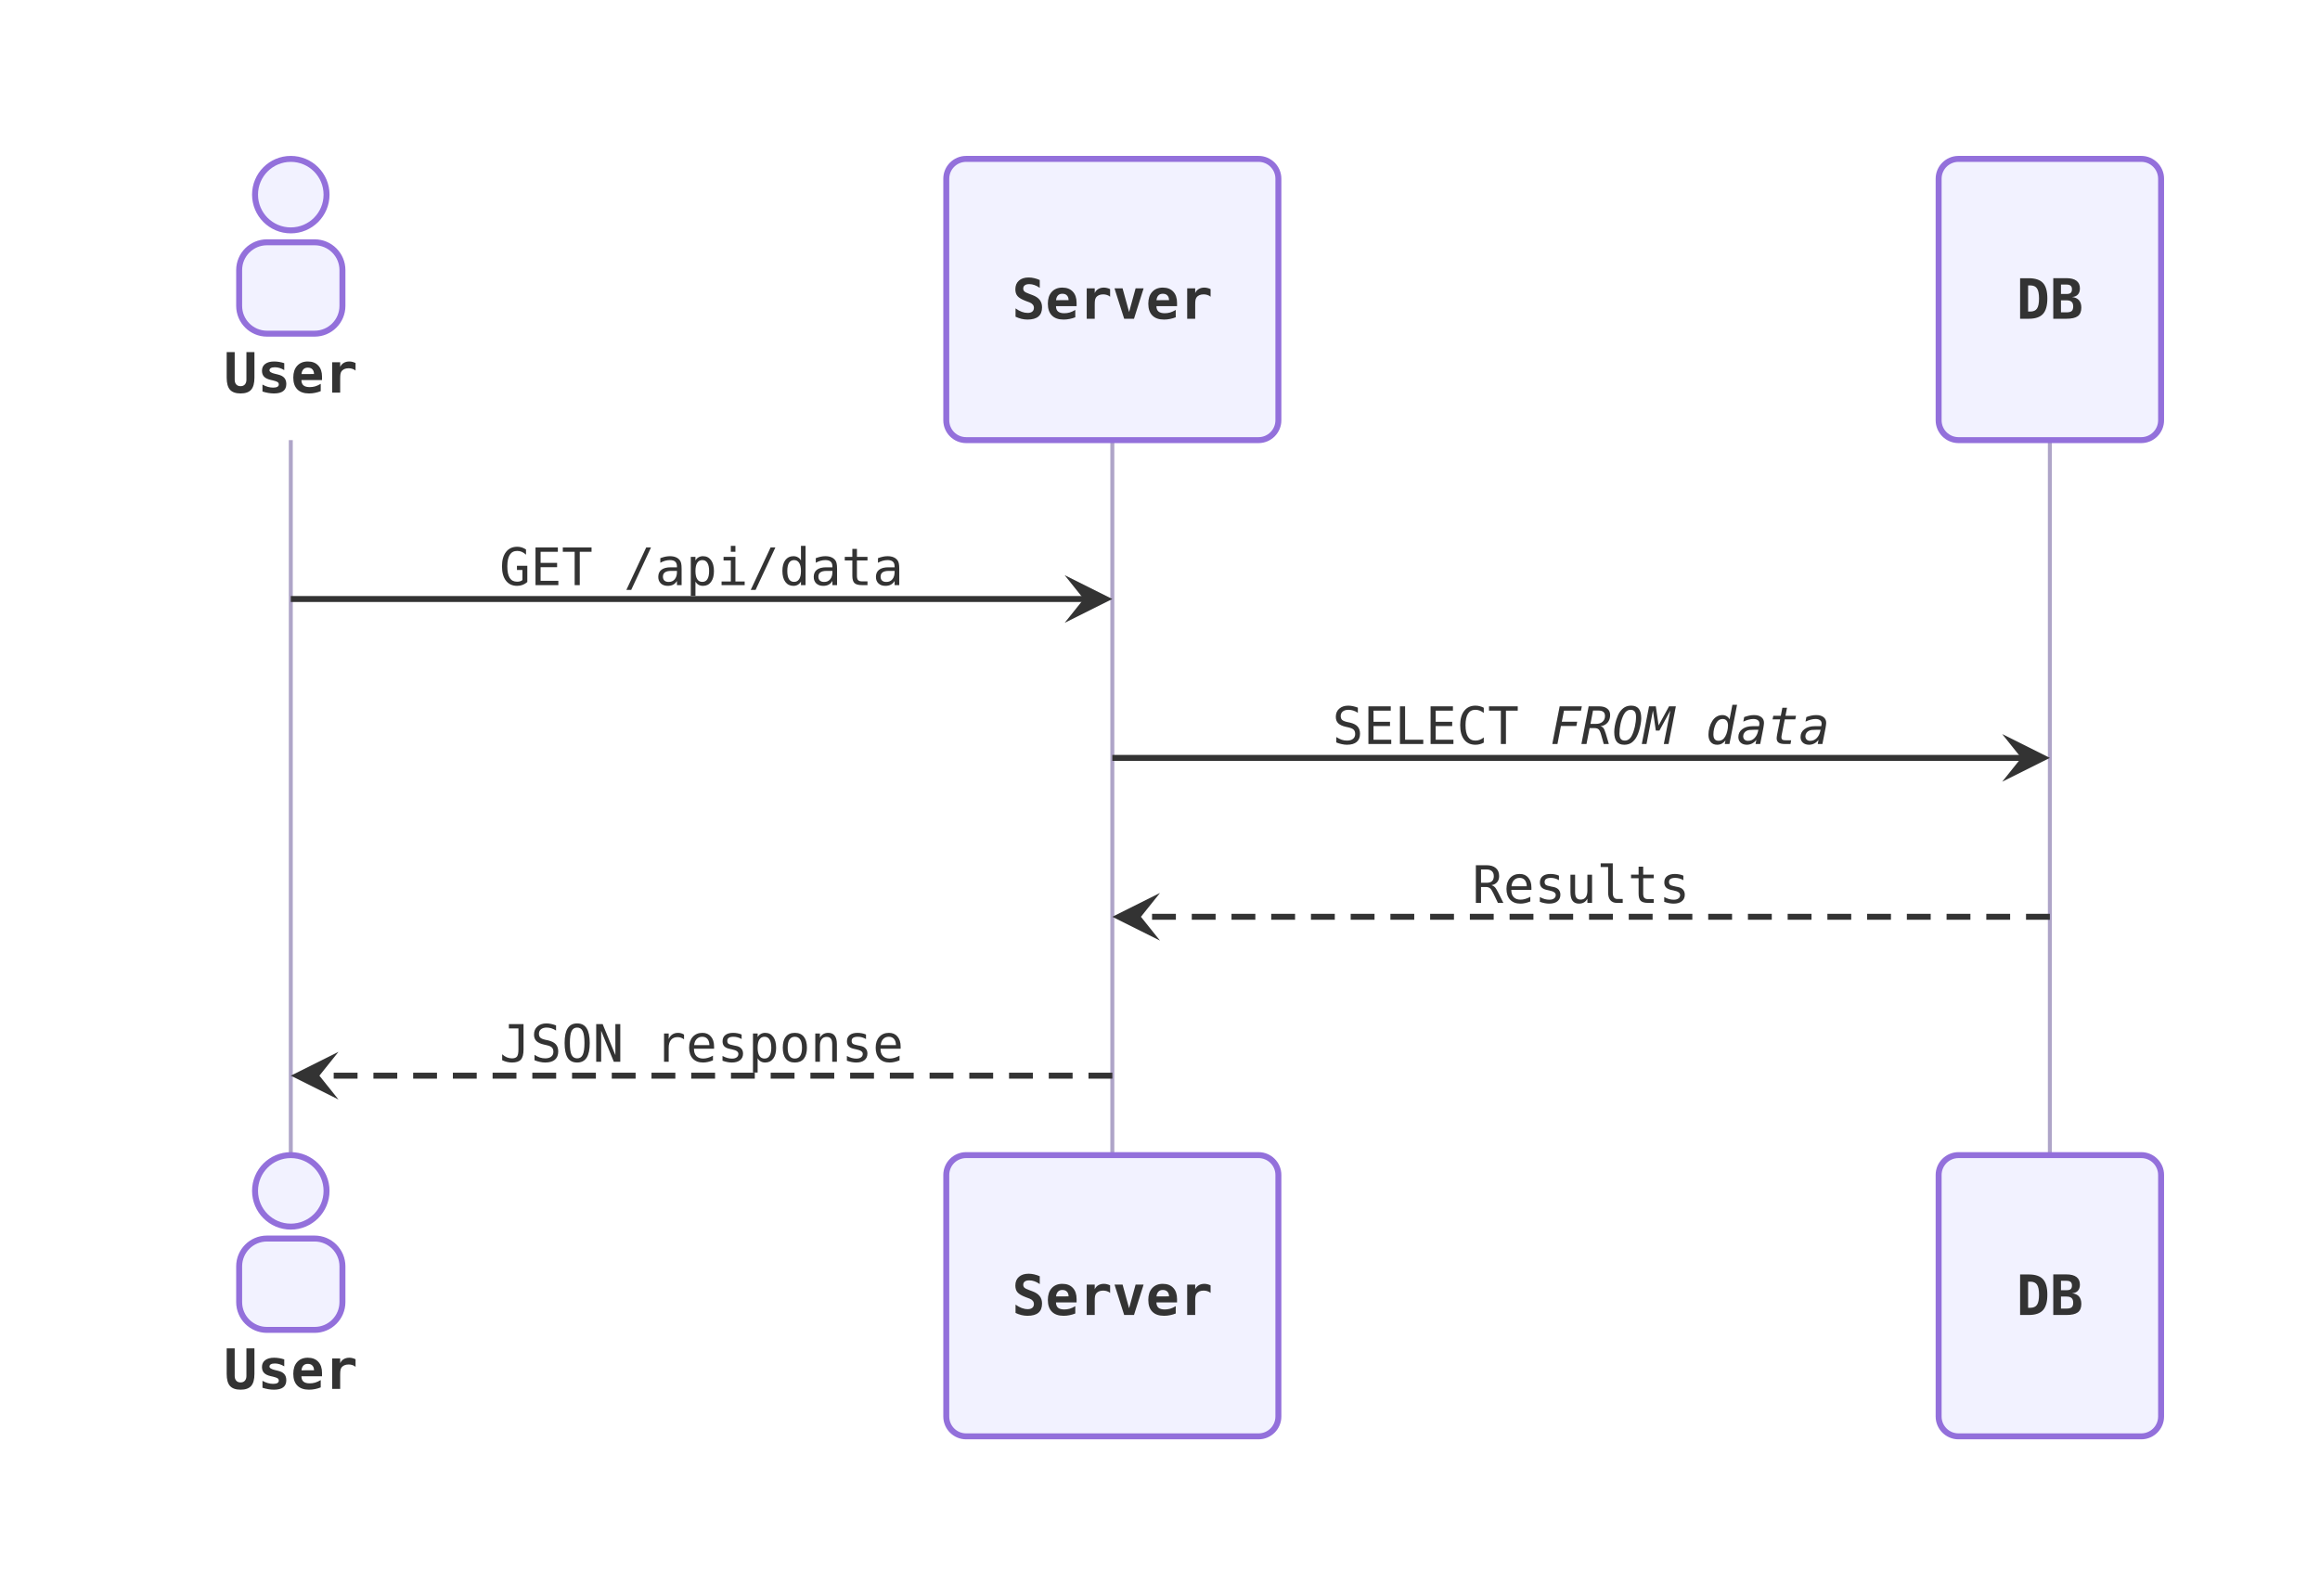
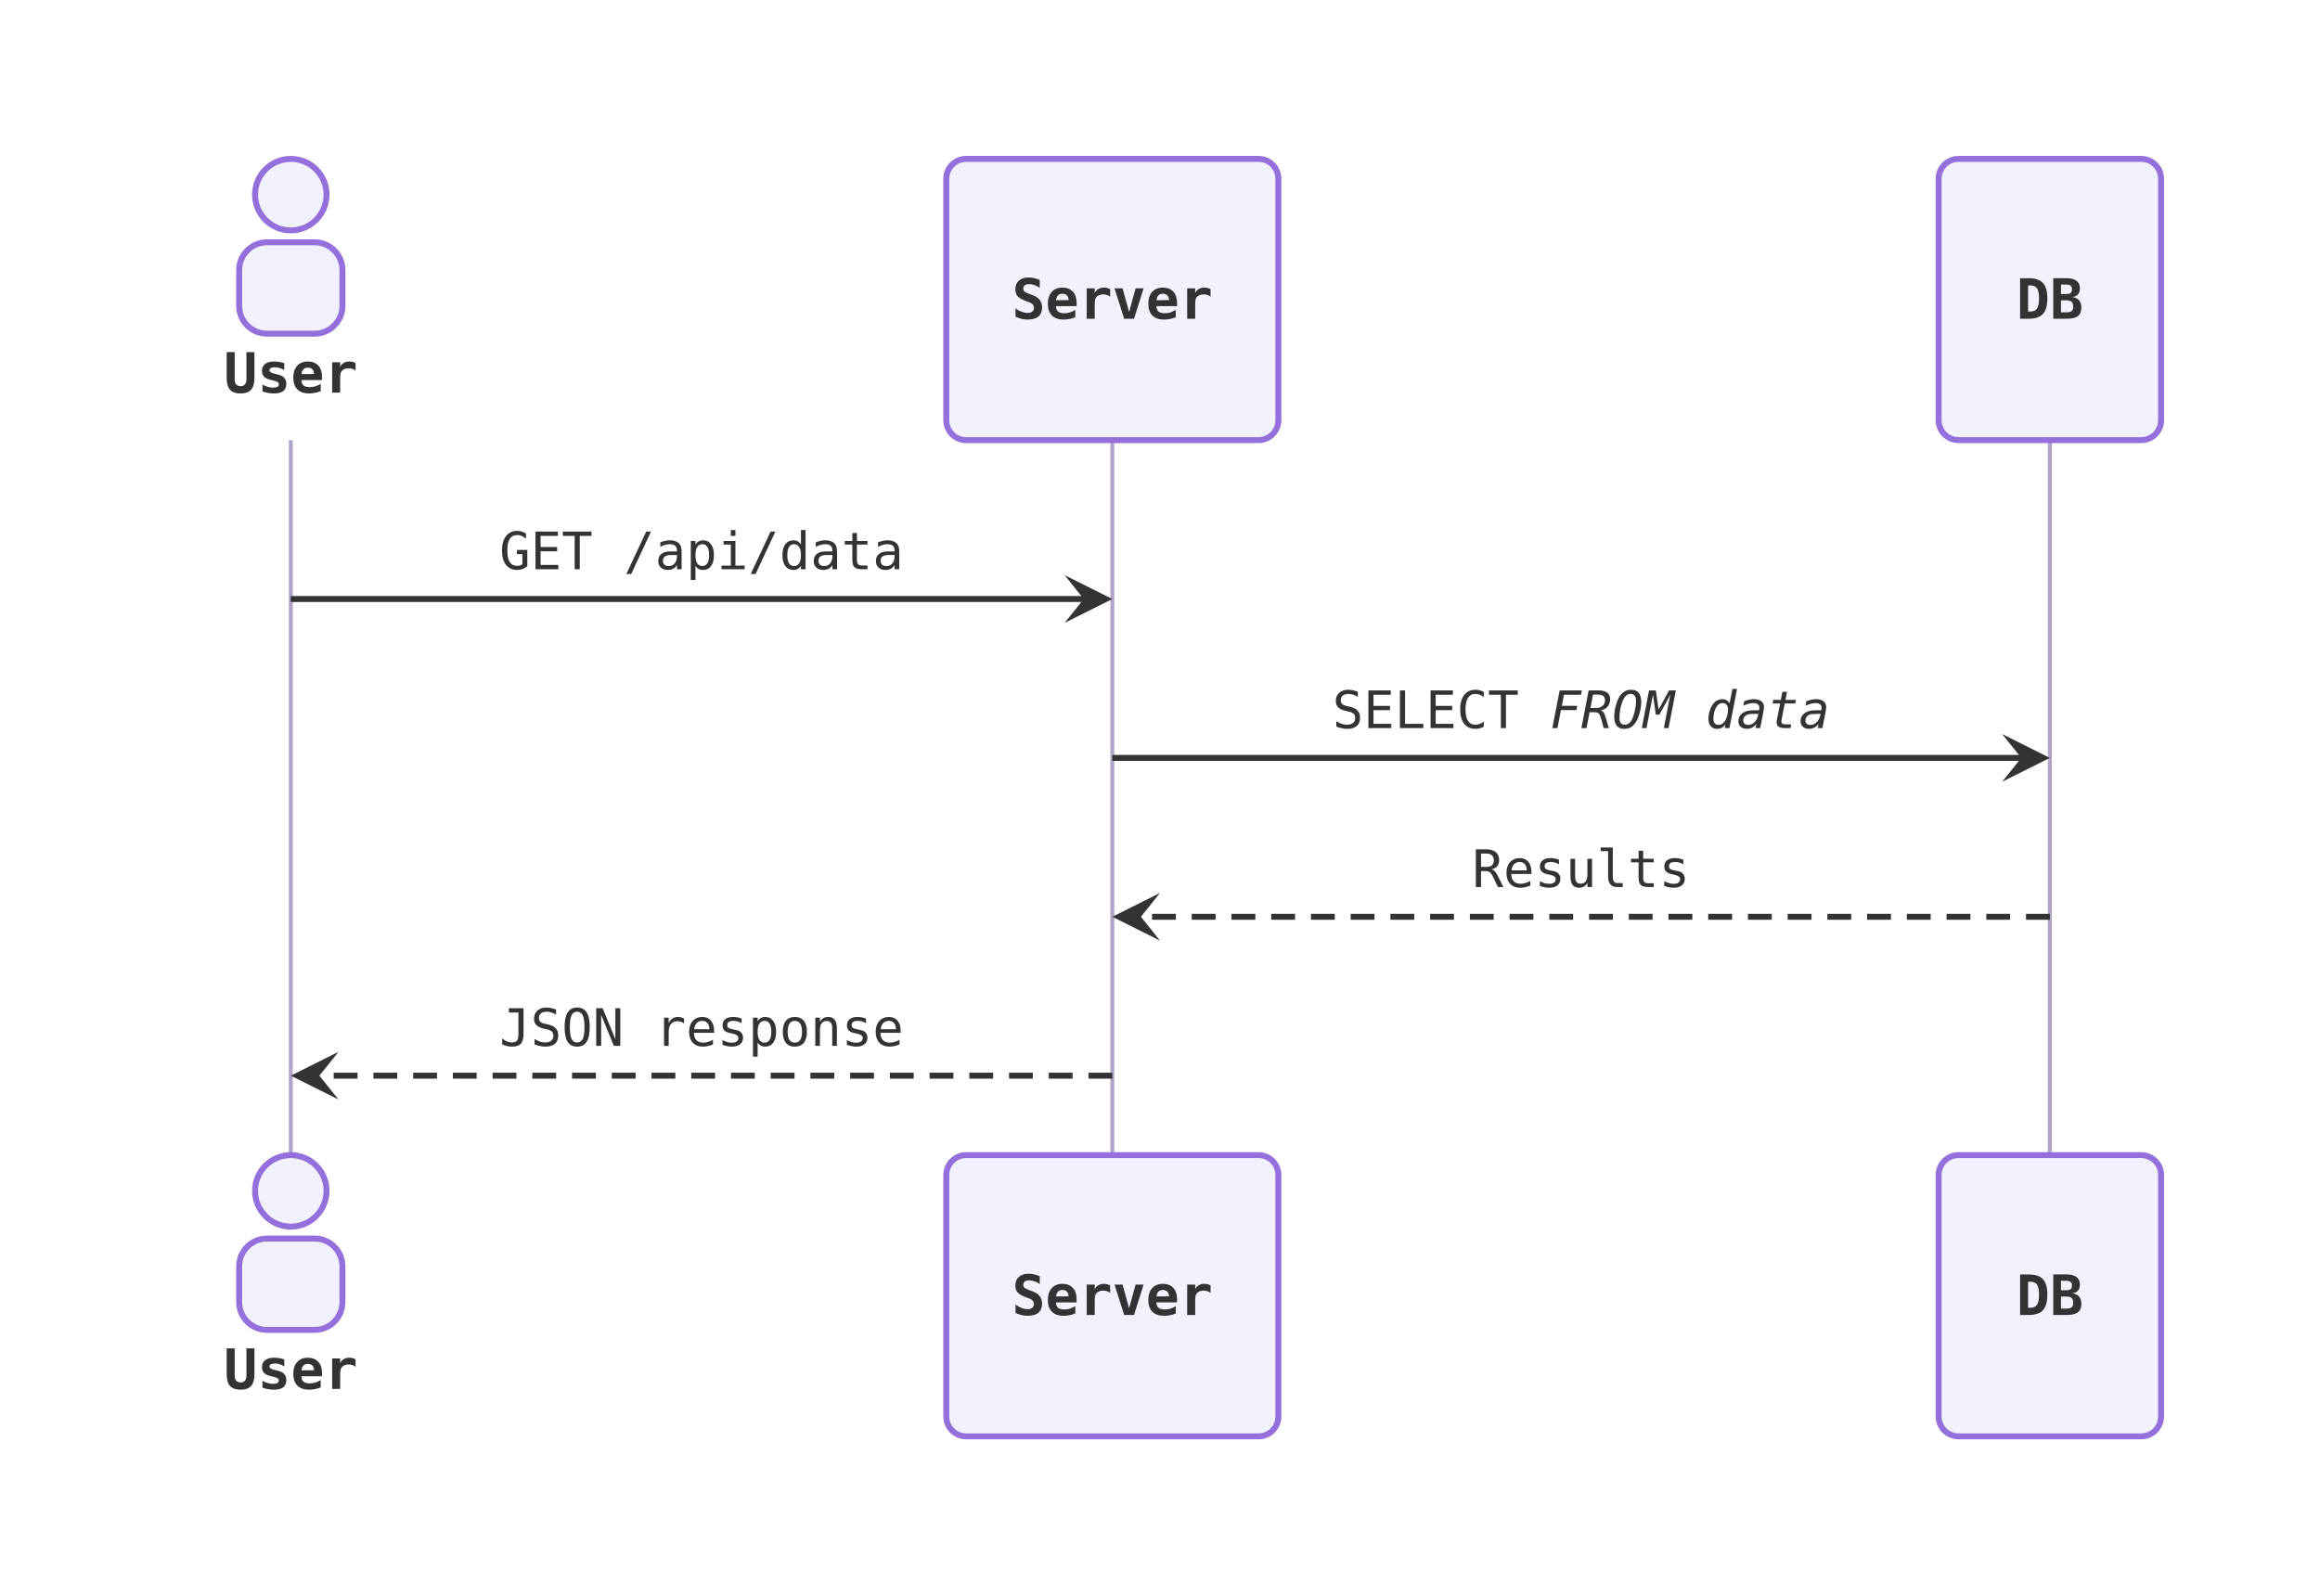
<svg xmlns="http://www.w3.org/2000/svg" viewBox="0 0 584 401.6" width="584" height="401.6">
  <defs>
    <marker id="arrow-point-333333" viewBox="0 0 10 10" refX="8" refY="5" markerWidth="8" markerHeight="8" orient="auto-start-reverse">
      <path d="M10 5 L0 10 L4 5 L0 0 Z" fill="#333333" />
    </marker>
  </defs>
  <g transform="translate(20, 20)">
    <path d="M53.2 90.8 L53.2 270.8" fill="none" stroke="#afa5c8" stroke-width="1" />
    <path d="M260 90.8 L260 270.8" fill="none" stroke="#afa5c8" stroke-width="1" />
    <path d="M496 90.8 L496 270.8" fill="none" stroke="#afa5c8" stroke-width="1" />
    <path d="M53.2 130.8 L257.6 130.8" fill="none" stroke="#333333" stroke-width="1.5" marker-end="url(#arrow-point-333333)" />
-     <text x="156.6" y="122.8" text-anchor="middle" dominant-baseline="central" font-size="13px" font-family="'Intel One Mono', 'SF Mono', 'Cascadia Code', 'JetBrains Mono', 'Fira Code', 'Consolas', 'Menlo', monospace" fill="#333333">GET /api/data</text>
+     <text x="156.6" y="118.8" text-anchor="middle" dominant-baseline="central" font-size="13px" font-family="'Intel One Mono', 'SF Mono', 'Cascadia Code', 'JetBrains Mono', 'Fira Code', 'Consolas', 'Menlo', monospace" fill="#333333">GET /api/data</text>
    <path d="M260 170.8 L493.6 170.8" fill="none" stroke="#333333" stroke-width="1.5" marker-end="url(#arrow-point-333333)" />
-     <text x="378" y="162.8" text-anchor="middle" dominant-baseline="central" font-size="13px" font-family="'Intel One Mono', 'SF Mono', 'Cascadia Code', 'JetBrains Mono', 'Fira Code', 'Consolas', 'Menlo', monospace" fill="#333333">
+     <text x="378" y="158.8" text-anchor="middle" dominant-baseline="central" font-size="13px" font-family="'Intel One Mono', 'SF Mono', 'Cascadia Code', 'JetBrains Mono', 'Fira Code', 'Consolas', 'Menlo', monospace" fill="#333333">
      <tspan>SELECT </tspan>
      <tspan font-style="italic"> FROM data</tspan>
    </text>
    <path d="M496 210.8 L262.4 210.8" fill="none" stroke="#333333" stroke-width="1.5" stroke-dasharray="6 4" marker-end="url(#arrow-point-333333)" />
-     <text x="378" y="202.8" text-anchor="middle" dominant-baseline="central" font-size="13px" font-family="'Intel One Mono', 'SF Mono', 'Cascadia Code', 'JetBrains Mono', 'Fira Code', 'Consolas', 'Menlo', monospace" fill="#333333">Results</text>
+     <text x="378" y="198.8" text-anchor="middle" dominant-baseline="central" font-size="13px" font-family="'Intel One Mono', 'SF Mono', 'Cascadia Code', 'JetBrains Mono', 'Fira Code', 'Consolas', 'Menlo', monospace" fill="#333333">Results</text>
    <path d="M260 250.8 L55.6 250.8" fill="none" stroke="#333333" stroke-width="1.5" stroke-dasharray="6 4" marker-end="url(#arrow-point-333333)" />
-     <text x="156.6" y="242.8" text-anchor="middle" dominant-baseline="central" font-size="13px" font-family="'Intel One Mono', 'SF Mono', 'Cascadia Code', 'JetBrains Mono', 'Fira Code', 'Consolas', 'Menlo', monospace" fill="#333333">JSON response</text>
+     <text x="156.6" y="238.8" text-anchor="middle" dominant-baseline="central" font-size="13px" font-family="'Intel One Mono', 'SF Mono', 'Cascadia Code', 'JetBrains Mono', 'Fira Code', 'Consolas', 'Menlo', monospace" fill="#333333">JSON response</text>
    <circle cx="53.2" cy="29" r="9" fill="#ececffb2" stroke="#9370db" stroke-width="1.5" />
    <rect x="40.2" y="41" width="26" height="23" rx="7" ry="7" fill="#ececffb2" stroke="#9370db" stroke-width="1.5" />
    <text x="53.2" y="74" text-anchor="middle" dominant-baseline="central" font-size="14px" font-family="'Intel One Mono', 'SF Mono', 'Cascadia Code', 'JetBrains Mono', 'Fira Code', 'Consolas', 'Menlo', monospace" fill="#333333" font-weight="bold">User</text>
    <rect x="218.2" y="20" width="83.6" height="70.8" rx="5" ry="5" fill="#ececffb2" stroke="#9370db" stroke-width="1.5" />
    <text x="260" y="55.4" text-anchor="middle" dominant-baseline="central" font-size="14px" font-family="'Intel One Mono', 'SF Mono', 'Cascadia Code', 'JetBrains Mono', 'Fira Code', 'Consolas', 'Menlo', monospace" fill="#333333" font-weight="bold">Server</text>
    <rect x="468" y="20" width="56" height="70.8" rx="5" ry="5" fill="#ececffb2" stroke="#9370db" stroke-width="1.5" />
    <text x="496" y="55.4" text-anchor="middle" dominant-baseline="central" font-size="14px" font-family="'Intel One Mono', 'SF Mono', 'Cascadia Code', 'JetBrains Mono', 'Fira Code', 'Consolas', 'Menlo', monospace" fill="#333333" font-weight="bold">DB</text>
    <circle cx="53.2" cy="279.8" r="9" fill="#ececffb2" stroke="#9370db" stroke-width="1.5" />
    <rect x="40.2" y="291.8" width="26" height="23" rx="7" ry="7" fill="#ececffb2" stroke="#9370db" stroke-width="1.5" />
    <text x="53.2" y="324.8" text-anchor="middle" dominant-baseline="central" font-size="14px" font-family="'Intel One Mono', 'SF Mono', 'Cascadia Code', 'JetBrains Mono', 'Fira Code', 'Consolas', 'Menlo', monospace" fill="#333333" font-weight="bold">User</text>
    <rect x="218.2" y="270.8" width="83.6" height="70.8" rx="5" ry="5" fill="#ececffb2" stroke="#9370db" stroke-width="1.5" />
    <text x="260" y="306.2" text-anchor="middle" dominant-baseline="central" font-size="14px" font-family="'Intel One Mono', 'SF Mono', 'Cascadia Code', 'JetBrains Mono', 'Fira Code', 'Consolas', 'Menlo', monospace" fill="#333333" font-weight="bold">Server</text>
    <rect x="468" y="270.8" width="56" height="70.8" rx="5" ry="5" fill="#ececffb2" stroke="#9370db" stroke-width="1.5" />
    <text x="496" y="306.2" text-anchor="middle" dominant-baseline="central" font-size="14px" font-family="'Intel One Mono', 'SF Mono', 'Cascadia Code', 'JetBrains Mono', 'Fira Code', 'Consolas', 'Menlo', monospace" fill="#333333" font-weight="bold">DB</text>
  </g>
</svg>
